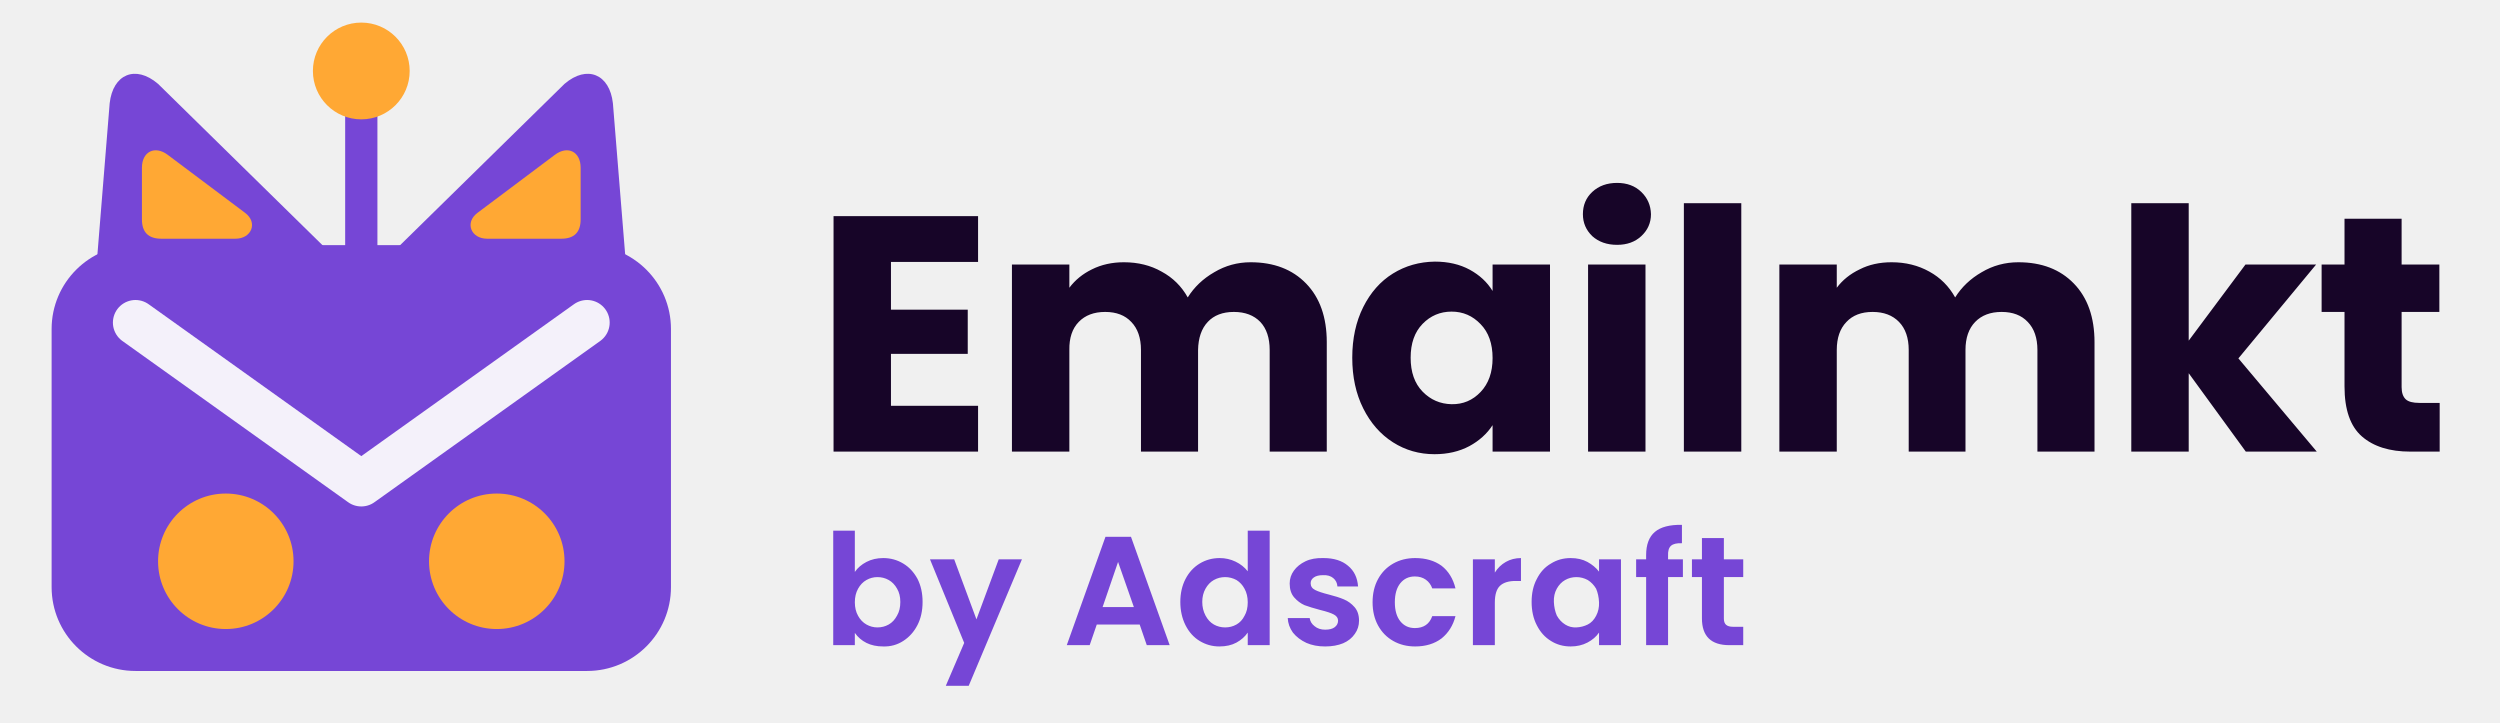
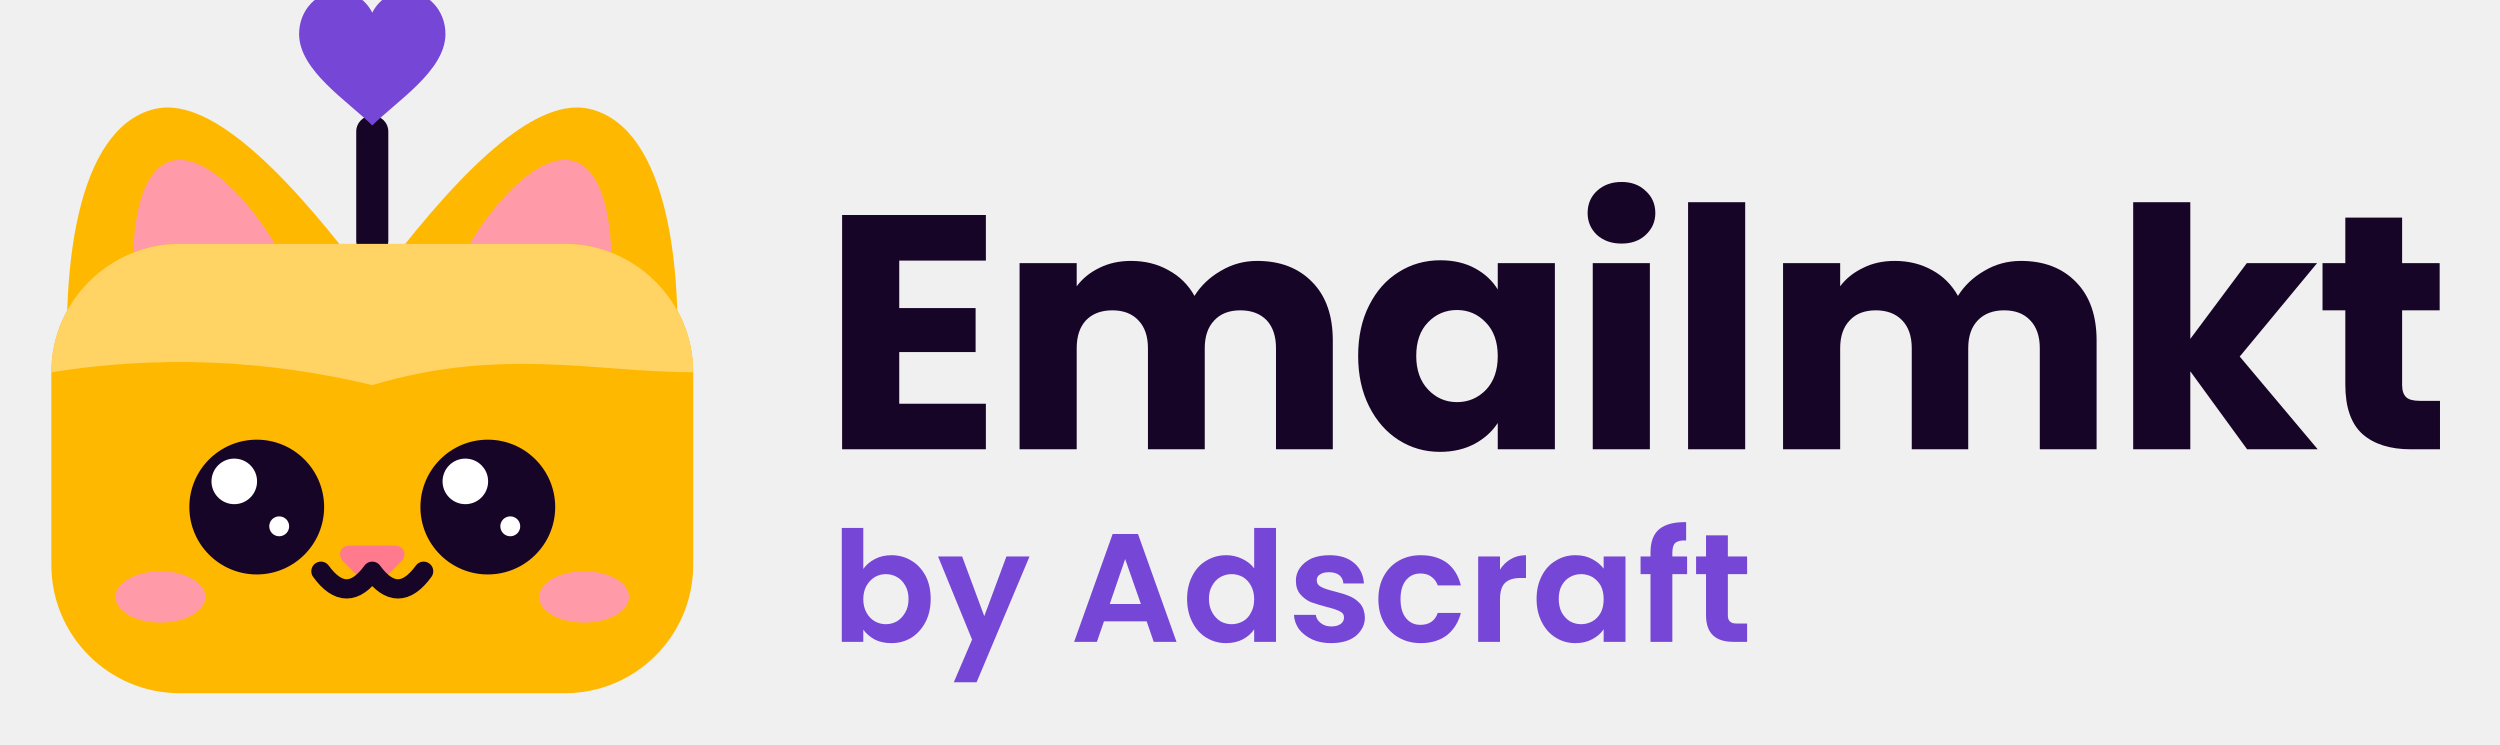
- <svg xmlns="http://www.w3.org/2000/svg" viewBox="16 12 775 224">
-   <path fill="#7646d6" d="m44 118 6-74c1-9 8-12 15-6l53 52zm168 0-6-74c-1-9-8-12-15-6l-53 52z" />
-   <path fill="#ffa834" d="M60 64c0-5 4-7 8-4l24 18c4 3 2 8-3 8H66q-6 0-6-6zm136 0c0-5-4-7-8-4l-24 18c-4 3-2 8 3 8h23q6 0 6-6z" />
-   <rect width="10" height="56" x="123" y="40" fill="#7646d6" rx="5" />
-   <circle cx="128" cy="34" r="15" fill="#ffa834" />
-   <rect width="192" height="132" x="32" y="88" fill="#7646d6" rx="26" />
-   <path fill="none" stroke="#f4f1fa" stroke-linecap="round" stroke-linejoin="round" stroke-width="14" d="m58 112 70 50 70-50" />
-   <circle cx="86" cy="186" r="21" fill="#ffa834" />
-   <circle cx="170" cy="186" r="21" fill="#ffa834" />
-   <path fill="#170528" d="M292.2 93.2V108H316v13.7h-23.8v16.1h27V152h-44.8V79h44.8v14.2Zm135.1 24.9V152h-17.7v-31.5q0-5.6-2.9-8.7-3-3.1-8.2-3.1t-8.1 3.1-3 8.7V152h-17.7v-31.5q0-5.6-3-8.7-2.9-3.1-8.1-3.1t-8.2 3.1-2.9 8.7V152h-17.8V94h17.8v7.2q2.7-3.6 7-5.7 4.4-2.2 9.9-2.2 6.6 0 11.7 2.9 5.2 2.8 8.1 8 3-4.8 8.2-7.8 5.2-3.1 11.3-3.1 10.8 0 17.2 6.6t6.4 18.2m33.5-25q6.2 0 10.8 2.5t7.1 6.6V94h17.8v58h-17.8v-8.2q-2.6 4-7.2 6.5-4.7 2.5-10.8 2.5-7.1 0-12.9-3.7t-9.2-10.5-3.4-15.7 3.4-15.7 9.2-10.4 13-3.7m5.2 15.5q-5.3 0-9 3.8t-3.7 10.5 3.7 10.5 9 3.9 9-3.8 3.7-10.5q0-6.7-3.7-10.5-3.7-3.9-9-3.9m40.7-30.2q0-4.2 2.9-6.9 3-2.8 7.7-2.8 4.6 0 7.5 2.8t3 6.9q0 4-3 6.8-2.9 2.7-7.5 2.7-4.7 0-7.7-2.7-2.9-2.8-2.9-6.8M526.1 94v58h-17.8V94Zm29.7-19v77H538V75Zm109.5 43.1V152h-17.7v-31.5q0-5.6-3-8.7-2.9-3.1-8.1-3.1t-8.2 3.1-3 8.7V152h-17.6v-31.5q0-5.6-3-8.7t-8.2-3.1-8.1 3.1q-3 3.1-3 8.7V152h-17.8V94h17.8v7.2q2.7-3.6 7.1-5.7 4.3-2.2 9.9-2.2 6.5 0 11.7 2.9 5.1 2.8 8 8 3-4.8 8.2-7.8 5.2-3.1 11.4-3.1 10.8 0 17.2 6.6t6.4 18.2m46.9 33.9-17.7-24.3V152h-17.8V75h17.8v42.6L712.1 94H734l-24.1 29.1 24.3 28.9Zm60.1-15.1V152h-9.1q-9.6 0-15-4.7t-5.4-15.5v-23.1h-7.1V94h7.1V79.8h17.7V94h11.7v14.7h-11.7V132q0 2.6 1.3 3.8 1.2 1.1 4.2 1.1Z" />
-   <path fill="#7646d6" d="M289.8 185q3.4 0 6.2 1.7 2.7 1.6 4.4 4.7 1.6 3.1 1.6 7.2t-1.6 7.2-4.4 4.9-6.2 1.7q-3 0-5.2-1.1t-3.6-3.1v3.8h-6.7v-35.5h6.7v12.8q1.3-1.9 3.6-3.1t5.2-1.2m-1.8 5.9q-1.8 0-3.4.9t-2.6 2.7-1 4.2 1 4.2 2.6 2.7 3.4.9q1.9 0 3.5-.9t2.6-2.8q1-1.7 1-4.2 0-2.4-1-4.1-1-1.8-2.6-2.7t-3.5-.9m44.8-5.5-16.5 39.2h-7.1l5.7-13.3-10.6-25.9h7.5l6.9 18.6 6.9-18.6Zm36.5 20.2H356l-2.2 6.4h-7.1l12-33.6h7.9l12 33.6h-7.1Zm-1.8-5.4-4.9-14-4.8 14Zm26.6-15.2q2.6 0 4.9 1.1t3.8 3v-12.6h6.8V212h-6.8v-3.9q-1.3 1.9-3.5 3.1t-5.3 1.2q-3.3 0-6.1-1.7t-4.4-4.9-1.6-7.2 1.6-7.1 4.4-4.8 6.2-1.7m1.7 5.9q-1.9 0-3.5.9t-2.6 2.7-1 4.1 1 4.2 2.6 2.8 3.5.9 3.5-.9 2.5-2.7q1-1.7 1-4.2 0-2.4-1-4.2-.9-1.7-2.5-2.7-1.7-.9-3.5-.9m19.4 12.7h6.8q.2 1.5 1.5 2.5 1.3 1.1 3.3 1.1t3-.8 1-2-1.3-1.9-4.2-1.4q-3-.8-4.9-1.5-1.8-.8-3.2-2.4t-1.4-4.3q0-2.2 1.3-4t3.6-2.9 5.6-1q4.8 0 7.6 2.4 2.8 2.3 3.1 6.4h-6.4q-.1-1.6-1.3-2.6t-3.2-.9q-1.8 0-2.8.7t-1 1.8q0 1.4 1.4 2.1t4.2 1.4 4.7 1.5 3.3 2.4 1.4 4.2q0 2.3-1.3 4.1-1.3 1.9-3.6 2.9-2.4 1-5.6 1-3.3 0-5.8-1.1-2.6-1.2-4.2-3.2-1.5-2.1-1.6-4.5m39.5-18.6q4.9 0 8.2 2.4 3.2 2.5 4.3 7H460q-.6-1.7-2-2.7t-3.4-1q-2.8 0-4.5 2.1t-1.7 5.9 1.7 5.9 4.5 2.1q4.1 0 5.4-3.7h7.2q-1.1 4.3-4.3 6.9-3.3 2.5-8.2 2.5-3.8 0-6.8-1.7t-4.7-4.8-1.7-7.2 1.7-7.2 4.7-4.8 6.8-1.7m32.8 0v7.1h-1.7q-3.2 0-4.8 1.5t-1.6 5.2V212h-6.8v-26.6h6.8v4.1q1.3-2.1 3.4-3.3t4.7-1.2m15.4 0q3 0 5.2 1.2t3.6 3v-3.8h6.8V212h-6.8v-3.9q-1.3 1.9-3.6 3.1t-5.2 1.2q-3.4 0-6.1-1.7-2.8-1.7-4.4-4.9-1.6-3.1-1.6-7.2t1.6-7.1q1.6-3.2 4.4-4.8 2.7-1.7 6.1-1.7m1.8 5.9q-1.9 0-3.5.9t-2.6 2.7-.9 4.1.9 4.2q1 1.8 2.6 2.8t3.5.9 3.5-.9 2.6-2.7.9-4.2-.9-4.2q-1-1.7-2.6-2.7-1.7-.9-3.5-.9m33 0h-4.6V212h-6.8v-21.1h-3.1v-5.5h3.1v-1.3q0-4.9 2.7-7.2t8.4-2.2v5.7q-2.4-.1-3.4.8t-.9 3.1v1.1h4.6Zm12.7 0v12.9q0 1.3.7 1.9t2.1.6h3.2v5.7h-4.3q-8.5 0-8.5-8.3v-12.8h-3.1v-5.5h3.1v-6.6h6.8v6.6h6v5.5Z" />
+ <svg xmlns="http://www.w3.org/2000/svg" viewBox="12 12 779 232">
+   <rect width="10" height="44" x="123" y="48" fill="#170528" rx="5" />
+   <path fill="#7646d6" d="M128 51.1c-7.6-7.6-22.8-17.1-22.8-28.5 0-7.6 5.7-13.3 12.35-13.3 4.75 0 8.55 2.85 10.45 6.65 1.9-3.8 5.7-6.65 10.45-6.65 6.65 0 12.35 5.7 12.35 13.3 0 11.4-15.2 20.9-22.8 28.5" />
+   <path fill="#ffb800" d="M34 140c-4-44 2-88 26-94 16-4 38 16 64 50Zm188 0c4-44-2-88-26-94-16-4-38 16-64 50Z" />
+   <path fill="#ff9aa8" d="M54 104c-2-22 2-40 12-42s24 12 34 30Zm148 0c2-22-2-40-12-42s-24 12-34 30Z" />
+   <rect width="200" height="140" x="28" y="88" fill="#ffb800" rx="40" />
+   <path fill="#ffd465" d="M28 128c0-22 18-40 40-40h120c22 0 40 18 40 40-30 0-60-8-100 4q-50-12-100-4" />
+   <circle cx="92" cy="170" r="21" fill="#170528" />
+   <circle cx="85" cy="162" r="7.1" fill="#fff" />
+   <circle cx="99" cy="176" r="3.1" fill="#fff" />
+   <circle cx="164" cy="170" r="21" fill="#170528" />
+   <circle cx="157" cy="162" r="7.1" fill="#fff" />
+   <circle cx="171" cy="176" r="3.1" fill="#fff" />
+   <ellipse cx="62" cy="198" fill="#ff9aa8" rx="14" ry="8" />
+   <ellipse cx="194" cy="198" fill="#ff9aa8" rx="14" ry="8" />
+   <path fill="#ff7a8c" d="M121 182h14c3 0 4 3 2 5l-5 5c-2 2-6 2-8 0l-5-5c-2-2-1-5 2-5" />
+   <path fill="none" stroke="#170528" stroke-linecap="round" stroke-linejoin="round" stroke-width="6" d="M112 190q8 11 16 0 8 11 16 0" />
+   <path fill="#170528" d="M292.2 93.2V108H316v13.7h-23.8v16.1h27V152h-44.8V79h44.8v14.2Zm135.1 24.9V152h-17.7v-31.5q0-5.6-2.9-8.7-3-3.1-8.2-3.1t-8.1 3.1q-3 3.1-3 8.7V152h-17.7v-31.5q0-5.6-3-8.7-2.9-3.1-8.1-3.1t-8.2 3.1q-2.9 3.1-2.9 8.7V152h-17.8V94h17.8v7.2q2.7-3.6 7-5.7 4.4-2.2 9.9-2.2 6.6 0 11.7 2.9 5.2 2.8 8.1 8 3-4.8 8.2-7.8 5.2-3.1 11.3-3.1 10.8 0 17.2 6.6 6.4 6.5 6.4 18.2m33.5-25q6.2 0 10.8 2.5t7.1 6.6V94h17.8v58h-17.8v-8.2q-2.6 4-7.2 6.5-4.7 2.5-10.8 2.5-7.1 0-12.9-3.7t-9.2-10.5-3.4-15.7q0-9 3.4-15.7 3.4-6.8 9.2-10.4 5.8-3.7 13-3.7m5.2 15.5q-5.3 0-9 3.8t-3.7 10.5q0 6.6 3.7 10.5t9 3.9 9-3.8q3.7-3.9 3.7-10.5 0-6.7-3.7-10.5-3.7-3.9-9-3.9m40.7-30.2q0-4.2 2.9-6.9 3-2.8 7.7-2.8 4.6 0 7.5 2.8 3 2.7 3 6.9 0 4-3 6.8-2.9 2.7-7.5 2.7-4.7 0-7.7-2.7-2.9-2.8-2.9-6.8M526.1 94v58h-17.8V94Zm29.7-19v77H538V75Zm109.5 43.1V152h-17.7v-31.5q0-5.6-3-8.7-2.9-3.1-8.1-3.1t-8.2 3.1-3 8.7V152h-17.6v-31.5q0-5.6-3-8.7t-8.2-3.1-8.1 3.1q-3 3.1-3 8.7V152h-17.8V94h17.8v7.2q2.7-3.6 7.1-5.7 4.3-2.2 9.9-2.2 6.5 0 11.7 2.9 5.1 2.8 8 8 3-4.8 8.2-7.8 5.2-3.1 11.4-3.1 10.8 0 17.2 6.6 6.4 6.5 6.4 18.2m46.9 33.9-17.7-24.3V152h-17.8V75h17.8v42.6L712.1 94H734l-24.1 29.1 24.3 28.9Zm60.1-15.1V152h-9.1q-9.6 0-15-4.7-5.4-4.8-5.4-15.5v-23.1h-7.1V94h7.1V79.8h17.7V94h11.7v14.7h-11.7V132q0 2.6 1.3 3.8 1.2 1.1 4.2 1.1Z" />
+   <path fill="#7646d6" d="M289.8 185q3.4 0 6.2 1.7 2.7 1.6 4.4 4.7 1.6 3.1 1.6 7.2t-1.6 7.2q-1.7 3.2-4.4 4.9-2.8 1.7-6.2 1.7-3 0-5.2-1.1-2.2-1.2-3.6-3.1v3.8h-6.7v-35.5h6.7v12.8q1.3-1.9 3.6-3.1t5.2-1.2m-1.8 5.9q-1.8 0-3.4.9-1.6 1-2.6 2.7-1 1.8-1 4.2t1 4.2 2.6 2.7 3.4.9q1.9 0 3.5-.9 1.6-1 2.6-2.8 1-1.7 1-4.2 0-2.4-1-4.1-1-1.8-2.6-2.7t-3.5-.9m44.8-5.5-16.5 39.2h-7.1l5.7-13.3-10.6-25.9h7.5l6.9 18.6 6.9-18.6Zm36.5 20.2H356l-2.2 6.4h-7.1l12-33.6h7.9l12 33.6h-7.1Zm-1.8-5.4-4.9-14-4.8 14Zm26.6-15.2q2.6 0 4.9 1.1 2.4 1.1 3.8 3v-12.6h6.8V212h-6.8v-3.9q-1.3 1.9-3.5 3.1-2.3 1.2-5.3 1.2-3.3 0-6.1-1.7t-4.4-4.9q-1.6-3.1-1.6-7.2 0-4 1.6-7.1 1.6-3.2 4.4-4.8 2.8-1.7 6.2-1.7m1.7 5.9q-1.9 0-3.5.9t-2.6 2.7q-1 1.7-1 4.1t1 4.2 2.6 2.8q1.6.9 3.5.9 1.8 0 3.5-.9 1.6-.9 2.5-2.7 1-1.7 1-4.2 0-2.4-1-4.2-.9-1.7-2.5-2.7-1.7-.9-3.5-.9m19.4 12.7h6.8q.2 1.5 1.5 2.5 1.3 1.1 3.3 1.1 1.9 0 3-.8 1-.8 1-2 0-1.3-1.3-1.9-1.3-.7-4.2-1.4-3-.8-4.9-1.5-1.8-.8-3.2-2.4t-1.4-4.3q0-2.2 1.3-4t3.6-2.9q2.4-1 5.6-1 4.8 0 7.6 2.4 2.8 2.3 3.1 6.4h-6.4q-.1-1.6-1.3-2.6-1.2-.9-3.2-.9-1.8 0-2.8.7-1 .6-1 1.8 0 1.4 1.4 2.1 1.3.7 4.2 1.4 2.8.7 4.7 1.5t3.3 2.4q1.3 1.6 1.4 4.2 0 2.3-1.3 4.1-1.3 1.9-3.6 2.9-2.4 1-5.6 1-3.3 0-5.8-1.1-2.6-1.2-4.2-3.2-1.5-2.1-1.6-4.5m39.5-18.6q4.9 0 8.2 2.4 3.2 2.5 4.3 7H460q-.6-1.7-2-2.7-1.3-1-3.4-1-2.8 0-4.5 2.1t-1.7 5.9 1.7 5.9 4.5 2.1q4.1 0 5.4-3.7h7.2q-1.1 4.3-4.3 6.9-3.3 2.5-8.2 2.5-3.8 0-6.8-1.7t-4.7-4.8-1.7-7.2 1.7-7.2 4.7-4.8 6.8-1.7m32.8 0v7.1h-1.7q-3.2 0-4.8 1.5t-1.6 5.2V212h-6.8v-26.6h6.8v4.1q1.3-2.1 3.4-3.3 2-1.2 4.7-1.2m15.4 0q3 0 5.2 1.2 2.3 1.2 3.6 3v-3.8h6.8V212h-6.8v-3.9q-1.3 1.9-3.6 3.1-2.2 1.2-5.2 1.2-3.4 0-6.1-1.7-2.8-1.7-4.4-4.9-1.6-3.1-1.6-7.2 0-4 1.6-7.1 1.6-3.2 4.4-4.8 2.7-1.7 6.1-1.7m1.8 5.9q-1.9 0-3.5.9t-2.6 2.7q-.9 1.7-.9 4.1t.9 4.2q1 1.8 2.6 2.8 1.6.9 3.5.9 1.8 0 3.5-.9 1.6-.9 2.6-2.7.9-1.7.9-4.2 0-2.4-.9-4.2-1-1.7-2.6-2.7-1.7-.9-3.5-.9m33 0h-4.6V212h-6.8v-21.1h-3.1v-5.5h3.1v-1.3q0-4.9 2.7-7.2 2.8-2.3 8.4-2.2v5.7q-2.4-.1-3.4.8-.9.8-.9 3.1v1.1h4.6Zm12.7 0v12.9q0 1.3.7 1.9.6.6 2.1.6h3.2v5.7h-4.3q-8.5 0-8.5-8.3v-12.8h-3.1v-5.5h3.1v-6.6h6.8v6.6h6v5.5Z" />
</svg>
